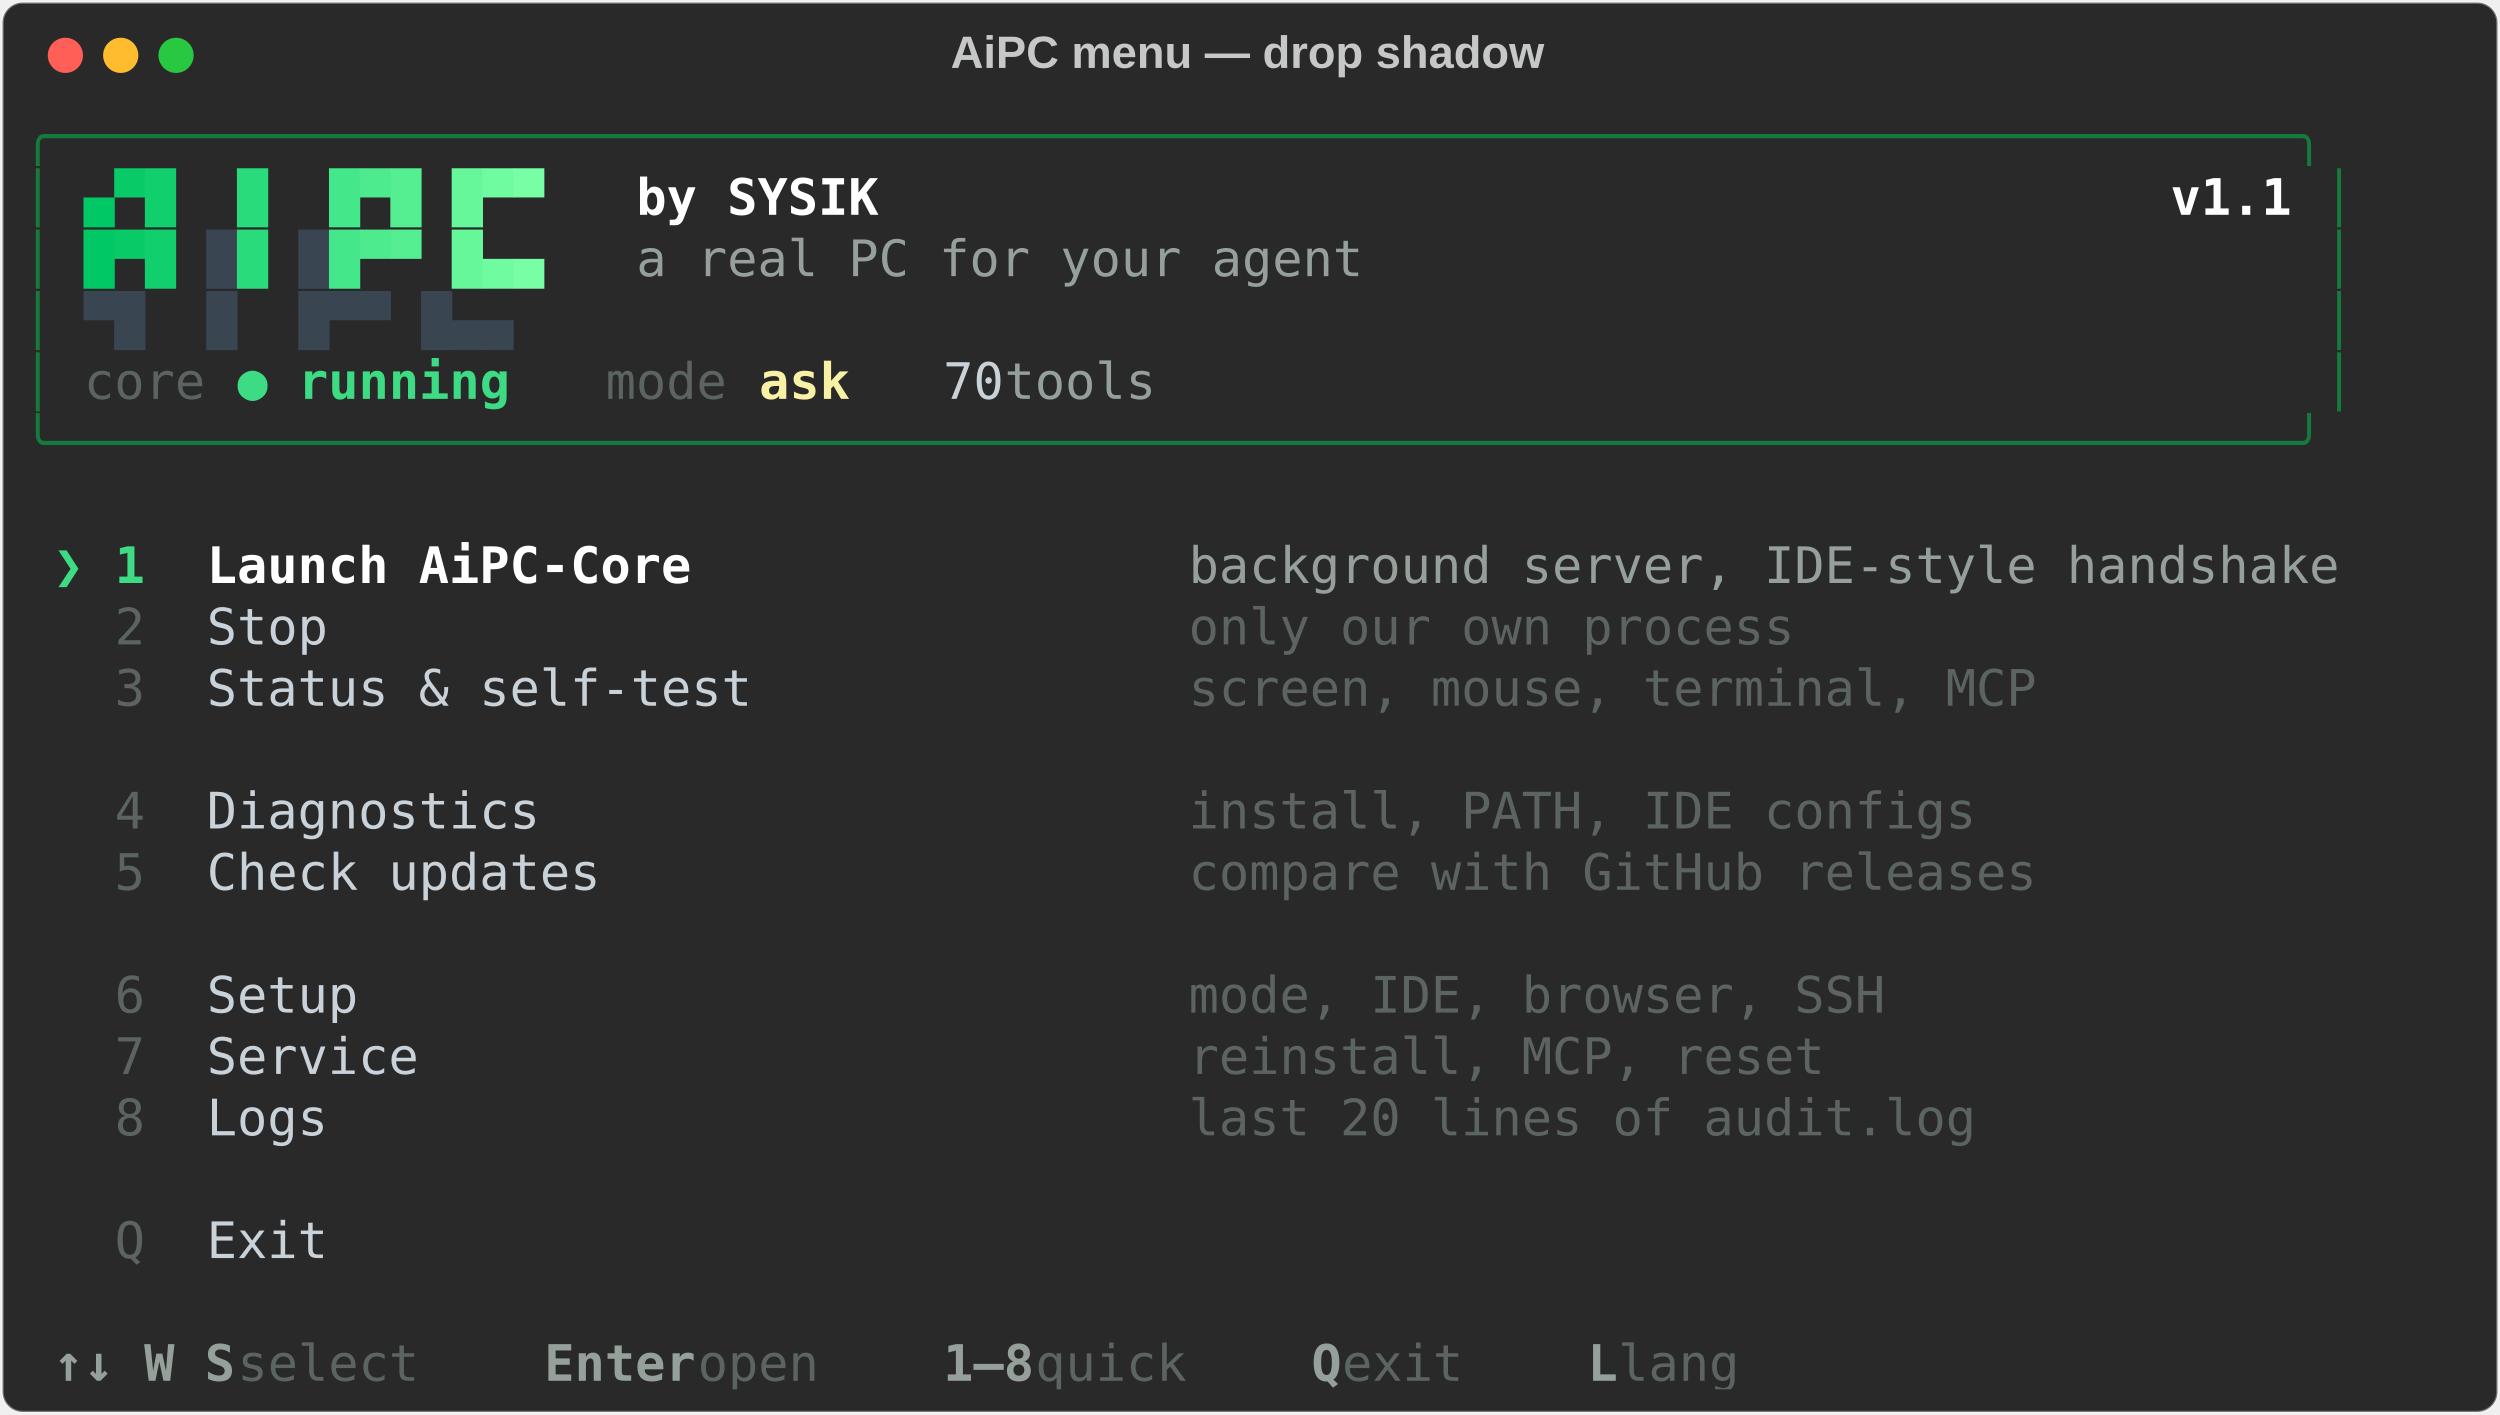
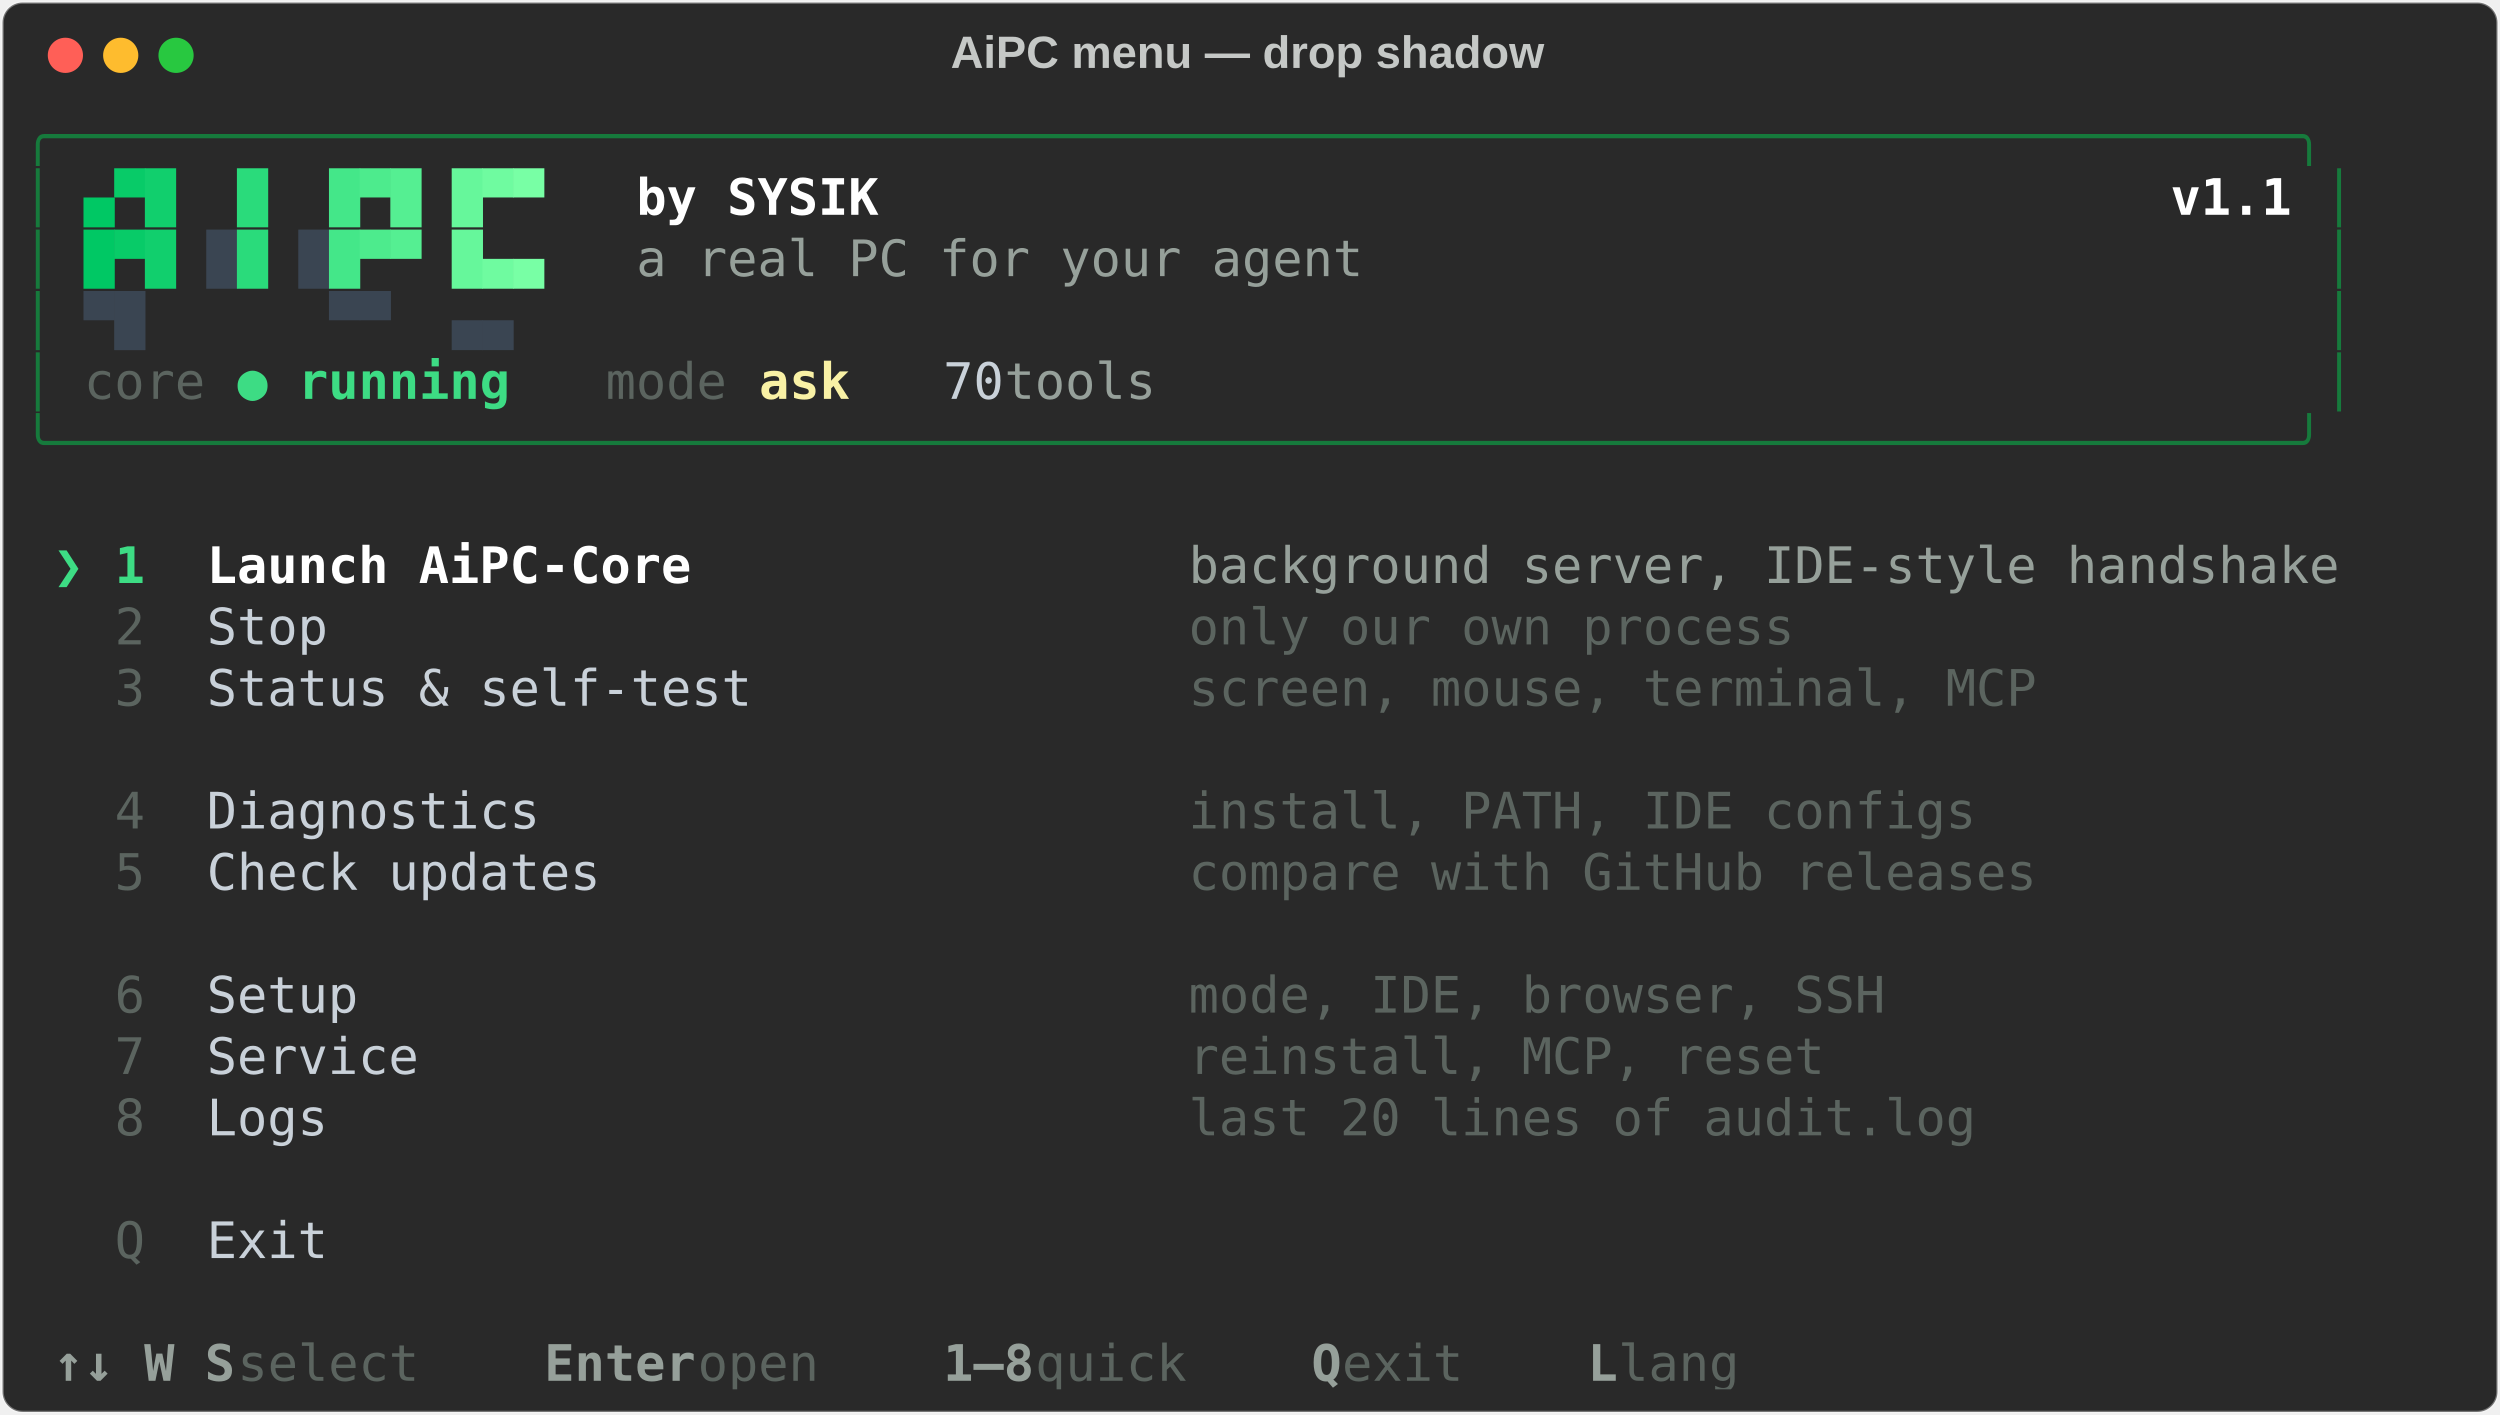
<svg xmlns="http://www.w3.org/2000/svg" class="rich-terminal" viewBox="0 0 994 562.4">
  <style>

    @font-face {
        font-family: "Fira Code";
        src: local("FiraCode-Regular"),
                url("https://cdnjs.cloudflare.com/ajax/libs/firacode/6.2.0/woff2/FiraCode-Regular.woff2") format("woff2"),
                url("https://cdnjs.cloudflare.com/ajax/libs/firacode/6.2.0/woff/FiraCode-Regular.woff") format("woff");
        font-style: normal;
        font-weight: 400;
    }
    @font-face {
        font-family: "Fira Code";
        src: local("FiraCode-Bold"),
                url("https://cdnjs.cloudflare.com/ajax/libs/firacode/6.2.0/woff2/FiraCode-Bold.woff2") format("woff2"),
                url("https://cdnjs.cloudflare.com/ajax/libs/firacode/6.2.0/woff/FiraCode-Bold.woff") format("woff");
        font-style: bold;
        font-weight: 700;
    }

-     .terminal-272428277-matrix {
+     .terminal-64124390-matrix {
        font-family: Fira Code, monospace;
        font-size: 20px;
        line-height: 24.4px;
        font-variant-east-asian: full-width;
    }

-     .terminal-272428277-title {
+     .terminal-64124390-title {
        font-size: 18px;
        font-weight: bold;
        font-family: arial;
    }

-     .terminal-272428277-r1 { fill: #167a3c }
- .terminal-272428277-r2 { fill: #c5c8c6 }
- .terminal-272428277-r3 { fill: #00c864;font-weight: bold }
- .terminal-272428277-r4 { fill: #08cb68;font-weight: bold }
- .terminal-272428277-r5 { fill: #11cf6d;font-weight: bold }
- .terminal-272428277-r6 { fill: #19d371;font-weight: bold }
- .terminal-272428277-r7 { fill: #22d776;font-weight: bold }
- .terminal-272428277-r8 { fill: #2adb7b;font-weight: bold }
- .terminal-272428277-r9 { fill: #33df7f;font-weight: bold }
- .terminal-272428277-r10 { fill: #3ce384;font-weight: bold }
- .terminal-272428277-r11 { fill: #44e789;font-weight: bold }
- .terminal-272428277-r12 { fill: #4deb8d;font-weight: bold }
- .terminal-272428277-r13 { fill: #55ef92;font-weight: bold }
- .terminal-272428277-r14 { fill: #5ef397;font-weight: bold }
- .terminal-272428277-r15 { fill: #66f79b;font-weight: bold }
- .terminal-272428277-r16 { fill: #6ffba0;font-weight: bold }
- .terminal-272428277-r17 { fill: #78ffa5;font-weight: bold }
- .terminal-272428277-r18 { fill: #ffffff;font-weight: bold }
- .terminal-272428277-r19 { fill: #3a4552 }
- .terminal-272428277-r20 { fill: #96a09a }
- .terminal-272428277-r21 { fill: #5b645f }
- .terminal-272428277-r22 { fill: #3ddc84;font-weight: bold }
- .terminal-272428277-r23 { fill: #f9f1a5;font-weight: bold }
- .terminal-272428277-r24 { fill: #c9d1d9 }
- .terminal-272428277-r25 { fill: #96a09a;font-weight: bold }
+     .terminal-64124390-r1 { fill: #167a3c }
+ .terminal-64124390-r2 { fill: #c5c8c6 }
+ .terminal-64124390-r3 { fill: #00c864;font-weight: bold }
+ .terminal-64124390-r4 { fill: #08cb68;font-weight: bold }
+ .terminal-64124390-r5 { fill: #11cf6d;font-weight: bold }
+ .terminal-64124390-r6 { fill: #19d371;font-weight: bold }
+ .terminal-64124390-r7 { fill: #22d776;font-weight: bold }
+ .terminal-64124390-r8 { fill: #2adb7b;font-weight: bold }
+ .terminal-64124390-r9 { fill: #33df7f;font-weight: bold }
+ .terminal-64124390-r10 { fill: #3ce384;font-weight: bold }
+ .terminal-64124390-r11 { fill: #44e789;font-weight: bold }
+ .terminal-64124390-r12 { fill: #4deb8d;font-weight: bold }
+ .terminal-64124390-r13 { fill: #55ef92;font-weight: bold }
+ .terminal-64124390-r14 { fill: #5ef397;font-weight: bold }
+ .terminal-64124390-r15 { fill: #66f79b;font-weight: bold }
+ .terminal-64124390-r16 { fill: #6ffba0;font-weight: bold }
+ .terminal-64124390-r17 { fill: #78ffa5;font-weight: bold }
+ .terminal-64124390-r18 { fill: #ffffff;font-weight: bold }
+ .terminal-64124390-r19 { fill: #3a4552 }
+ .terminal-64124390-r20 { fill: #96a09a }
+ .terminal-64124390-r21 { fill: #5b645f }
+ .terminal-64124390-r22 { fill: #3ddc84;font-weight: bold }
+ .terminal-64124390-r23 { fill: #f9f1a5;font-weight: bold }
+ .terminal-64124390-r24 { fill: #c9d1d9 }
+ .terminal-64124390-r25 { fill: #96a09a;font-weight: bold }
    </style>
  <defs>
-     <clipPath id="terminal-272428277-clip-terminal">
+     <clipPath id="terminal-64124390-clip-terminal">
      <rect x="0" y="0" width="975.0" height="511.4" />
    </clipPath>
-     <clipPath id="terminal-272428277-line-0">
+     <clipPath id="terminal-64124390-line-0">
      <rect x="0" y="1.5" width="976" height="24.65" />
    </clipPath>
-     <clipPath id="terminal-272428277-line-1">
+     <clipPath id="terminal-64124390-line-1">
      <rect x="0" y="25.9" width="976" height="24.65" />
    </clipPath>
-     <clipPath id="terminal-272428277-line-2">
+     <clipPath id="terminal-64124390-line-2">
      <rect x="0" y="50.3" width="976" height="24.65" />
    </clipPath>
-     <clipPath id="terminal-272428277-line-3">
+     <clipPath id="terminal-64124390-line-3">
      <rect x="0" y="74.7" width="976" height="24.65" />
    </clipPath>
-     <clipPath id="terminal-272428277-line-4">
+     <clipPath id="terminal-64124390-line-4">
      <rect x="0" y="99.1" width="976" height="24.65" />
    </clipPath>
-     <clipPath id="terminal-272428277-line-5">
+     <clipPath id="terminal-64124390-line-5">
      <rect x="0" y="123.5" width="976" height="24.65" />
    </clipPath>
-     <clipPath id="terminal-272428277-line-6">
+     <clipPath id="terminal-64124390-line-6">
      <rect x="0" y="147.9" width="976" height="24.65" />
    </clipPath>
-     <clipPath id="terminal-272428277-line-7">
+     <clipPath id="terminal-64124390-line-7">
      <rect x="0" y="172.3" width="976" height="24.65" />
    </clipPath>
-     <clipPath id="terminal-272428277-line-8">
+     <clipPath id="terminal-64124390-line-8">
      <rect x="0" y="196.7" width="976" height="24.65" />
    </clipPath>
-     <clipPath id="terminal-272428277-line-9">
+     <clipPath id="terminal-64124390-line-9">
      <rect x="0" y="221.1" width="976" height="24.65" />
    </clipPath>
-     <clipPath id="terminal-272428277-line-10">
+     <clipPath id="terminal-64124390-line-10">
      <rect x="0" y="245.5" width="976" height="24.65" />
    </clipPath>
-     <clipPath id="terminal-272428277-line-11">
+     <clipPath id="terminal-64124390-line-11">
      <rect x="0" y="269.9" width="976" height="24.65" />
    </clipPath>
-     <clipPath id="terminal-272428277-line-12">
+     <clipPath id="terminal-64124390-line-12">
      <rect x="0" y="294.3" width="976" height="24.65" />
    </clipPath>
-     <clipPath id="terminal-272428277-line-13">
+     <clipPath id="terminal-64124390-line-13">
      <rect x="0" y="318.7" width="976" height="24.65" />
    </clipPath>
-     <clipPath id="terminal-272428277-line-14">
+     <clipPath id="terminal-64124390-line-14">
      <rect x="0" y="343.1" width="976" height="24.65" />
    </clipPath>
-     <clipPath id="terminal-272428277-line-15">
+     <clipPath id="terminal-64124390-line-15">
      <rect x="0" y="367.5" width="976" height="24.65" />
    </clipPath>
-     <clipPath id="terminal-272428277-line-16">
+     <clipPath id="terminal-64124390-line-16">
      <rect x="0" y="391.9" width="976" height="24.65" />
    </clipPath>
-     <clipPath id="terminal-272428277-line-17">
+     <clipPath id="terminal-64124390-line-17">
      <rect x="0" y="416.3" width="976" height="24.65" />
    </clipPath>
-     <clipPath id="terminal-272428277-line-18">
+     <clipPath id="terminal-64124390-line-18">
      <rect x="0" y="440.7" width="976" height="24.65" />
    </clipPath>
-     <clipPath id="terminal-272428277-line-19">
+     <clipPath id="terminal-64124390-line-19">
      <rect x="0" y="465.1" width="976" height="24.65" />
    </clipPath>
  </defs>
  <rect fill="#292929" stroke="rgba(255,255,255,0.35)" stroke-width="1" x="1" y="1" width="992" height="560.4" rx="8" />
-   <text class="terminal-272428277-title" fill="#c5c8c6" text-anchor="middle" x="496" y="27">AiPC menu — drop shadow</text>
+   <text class="terminal-64124390-title" fill="#c5c8c6" text-anchor="middle" x="496" y="27">AiPC menu — drop shadow</text>
  <g transform="translate(26,22)">
    <circle cx="0" cy="0" r="7" fill="#ff5f57" />
    <circle cx="22" cy="0" r="7" fill="#febc2e" />
    <circle cx="44" cy="0" r="7" fill="#28c840" />
  </g>
-   <g transform="translate(9, 41)" clip-path="url(#terminal-272428277-clip-terminal)">
-     <g class="terminal-272428277-matrix">
-       <text class="terminal-272428277-r1" x="0" y="20" textLength="927.2" clip-path="url(#terminal-272428277-line-0)">╭──────────────────────────────────────────────────────────────────────────╮</text>
-       <text class="terminal-272428277-r2" x="976" y="20" textLength="12.2" clip-path="url(#terminal-272428277-line-0)">
- </text>
-       <text class="terminal-272428277-r1" x="0" y="44.4" textLength="12.2" clip-path="url(#terminal-272428277-line-1)">│</text>
-       <text class="terminal-272428277-r3" x="24.4" y="44.4" textLength="12.2" clip-path="url(#terminal-272428277-line-1)">▄</text>
-       <text class="terminal-272428277-r4" x="36.6" y="44.4" textLength="12.2" clip-path="url(#terminal-272428277-line-1)">▀</text>
-       <text class="terminal-272428277-r5" x="48.8" y="44.4" textLength="12.2" clip-path="url(#terminal-272428277-line-1)">█</text>
-       <text class="terminal-272428277-r8" x="85.4" y="44.4" textLength="12.2" clip-path="url(#terminal-272428277-line-1)">█</text>
-       <text class="terminal-272428277-r11" x="122" y="44.4" textLength="12.2" clip-path="url(#terminal-272428277-line-1)">█</text>
-       <text class="terminal-272428277-r12" x="134.2" y="44.4" textLength="12.2" clip-path="url(#terminal-272428277-line-1)">▀</text>
-       <text class="terminal-272428277-r13" x="146.4" y="44.4" textLength="12.2" clip-path="url(#terminal-272428277-line-1)">█</text>
-       <text class="terminal-272428277-r15" x="170.8" y="44.4" textLength="12.2" clip-path="url(#terminal-272428277-line-1)">█</text>
-       <text class="terminal-272428277-r16" x="183" y="44.4" textLength="12.2" clip-path="url(#terminal-272428277-line-1)">▀</text>
-       <text class="terminal-272428277-r17" x="195.2" y="44.4" textLength="12.2" clip-path="url(#terminal-272428277-line-1)">▀</text>
-       <text class="terminal-272428277-r18" x="244" y="44.4" textLength="97.6" clip-path="url(#terminal-272428277-line-1)">by SYSIK</text>
-       <text class="terminal-272428277-r18" x="854" y="44.4" textLength="48.8" clip-path="url(#terminal-272428277-line-1)">v1.1</text>
-       <text class="terminal-272428277-r1" x="915" y="44.4" textLength="12.2" clip-path="url(#terminal-272428277-line-1)">│</text>
-       <text class="terminal-272428277-r2" x="976" y="44.4" textLength="12.2" clip-path="url(#terminal-272428277-line-1)">
- </text>
-       <text class="terminal-272428277-r1" x="0" y="68.8" textLength="12.2" clip-path="url(#terminal-272428277-line-2)">│</text>
-       <text class="terminal-272428277-r3" x="24.4" y="68.8" textLength="12.2" clip-path="url(#terminal-272428277-line-2)">█</text>
-       <text class="terminal-272428277-r4" x="36.6" y="68.8" textLength="12.2" clip-path="url(#terminal-272428277-line-2)">▀</text>
-       <text class="terminal-272428277-r5" x="48.8" y="68.8" textLength="12.2" clip-path="url(#terminal-272428277-line-2)">█</text>
-       <text class="terminal-272428277-r19" x="73.2" y="68.8" textLength="12.2" clip-path="url(#terminal-272428277-line-2)">█</text>
-       <text class="terminal-272428277-r8" x="85.4" y="68.8" textLength="12.2" clip-path="url(#terminal-272428277-line-2)">█</text>
-       <text class="terminal-272428277-r19" x="109.8" y="68.8" textLength="12.2" clip-path="url(#terminal-272428277-line-2)">█</text>
-       <text class="terminal-272428277-r11" x="122" y="68.8" textLength="12.2" clip-path="url(#terminal-272428277-line-2)">█</text>
-       <text class="terminal-272428277-r12" x="134.2" y="68.8" textLength="12.2" clip-path="url(#terminal-272428277-line-2)">▀</text>
-       <text class="terminal-272428277-r13" x="146.4" y="68.8" textLength="12.2" clip-path="url(#terminal-272428277-line-2)">▀</text>
-       <text class="terminal-272428277-r15" x="170.8" y="68.8" textLength="12.2" clip-path="url(#terminal-272428277-line-2)">█</text>
-       <text class="terminal-272428277-r16" x="183" y="68.8" textLength="12.2" clip-path="url(#terminal-272428277-line-2)">▄</text>
-       <text class="terminal-272428277-r17" x="195.2" y="68.8" textLength="12.2" clip-path="url(#terminal-272428277-line-2)">▄</text>
-       <text class="terminal-272428277-r20" x="244" y="68.8" textLength="292.8" clip-path="url(#terminal-272428277-line-2)">a real PC for your agent</text>
-       <text class="terminal-272428277-r1" x="915" y="68.8" textLength="12.2" clip-path="url(#terminal-272428277-line-2)">│</text>
-       <text class="terminal-272428277-r2" x="976" y="68.8" textLength="12.2" clip-path="url(#terminal-272428277-line-2)">
- </text>
-       <text class="terminal-272428277-r1" x="0" y="93.2" textLength="12.2" clip-path="url(#terminal-272428277-line-3)">│</text>
-       <text class="terminal-272428277-r19" x="24.4" y="93.2" textLength="12.2" clip-path="url(#terminal-272428277-line-3)">▀</text>
-       <text class="terminal-272428277-r19" x="36.6" y="93.2" textLength="12.2" clip-path="url(#terminal-272428277-line-3)">█</text>
-       <text class="terminal-272428277-r19" x="73.2" y="93.2" textLength="12.2" clip-path="url(#terminal-272428277-line-3)">█</text>
-       <text class="terminal-272428277-r19" x="109.8" y="93.2" textLength="12.2" clip-path="url(#terminal-272428277-line-3)">█</text>
-       <text class="terminal-272428277-r19" x="122" y="93.2" textLength="12.2" clip-path="url(#terminal-272428277-line-3)">▀</text>
-       <text class="terminal-272428277-r19" x="134.2" y="93.2" textLength="12.2" clip-path="url(#terminal-272428277-line-3)">▀</text>
-       <text class="terminal-272428277-r19" x="158.6" y="93.2" textLength="12.2" clip-path="url(#terminal-272428277-line-3)">█</text>
-       <text class="terminal-272428277-r19" x="170.8" y="93.2" textLength="12.2" clip-path="url(#terminal-272428277-line-3)">▄</text>
-       <text class="terminal-272428277-r19" x="183" y="93.2" textLength="12.2" clip-path="url(#terminal-272428277-line-3)">▄</text>
-       <text class="terminal-272428277-r1" x="915" y="93.2" textLength="12.2" clip-path="url(#terminal-272428277-line-3)">│</text>
-       <text class="terminal-272428277-r2" x="976" y="93.2" textLength="12.2" clip-path="url(#terminal-272428277-line-3)">
- </text>
-       <text class="terminal-272428277-r1" x="0" y="117.6" textLength="12.2" clip-path="url(#terminal-272428277-line-4)">│</text>
-       <text class="terminal-272428277-r21" x="24.4" y="117.6" textLength="61" clip-path="url(#terminal-272428277-line-4)">core </text>
-       <text class="terminal-272428277-r22" x="85.4" y="117.6" textLength="109.8" clip-path="url(#terminal-272428277-line-4)">● running</text>
-       <text class="terminal-272428277-r21" x="231.8" y="117.6" textLength="48.8" clip-path="url(#terminal-272428277-line-4)">mode</text>
-       <text class="terminal-272428277-r23" x="292.8" y="117.6" textLength="36.6" clip-path="url(#terminal-272428277-line-4)">ask</text>
-       <text class="terminal-272428277-r24" x="366" y="117.6" textLength="24.4" clip-path="url(#terminal-272428277-line-4)">70</text>
-       <text class="terminal-272428277-r20" x="390.4" y="117.6" textLength="73.2" clip-path="url(#terminal-272428277-line-4)"> tools</text>
-       <text class="terminal-272428277-r1" x="915" y="117.6" textLength="12.2" clip-path="url(#terminal-272428277-line-4)">│</text>
-       <text class="terminal-272428277-r2" x="976" y="117.6" textLength="12.2" clip-path="url(#terminal-272428277-line-4)">
- </text>
-       <text class="terminal-272428277-r1" x="0" y="142" textLength="927.2" clip-path="url(#terminal-272428277-line-5)">╰──────────────────────────────────────────────────────────────────────────╯</text>
-       <text class="terminal-272428277-r2" x="976" y="142" textLength="12.2" clip-path="url(#terminal-272428277-line-5)">
- </text>
-       <text class="terminal-272428277-r2" x="976" y="166.4" textLength="12.2" clip-path="url(#terminal-272428277-line-6)">
- </text>
-       <text class="terminal-272428277-r22" x="12.2" y="190.8" textLength="12.2" clip-path="url(#terminal-272428277-line-7)">❯</text>
-       <text class="terminal-272428277-r22" x="36.6" y="190.8" textLength="12.2" clip-path="url(#terminal-272428277-line-7)">1</text>
-       <text class="terminal-272428277-r18" x="73.2" y="190.8" textLength="390.4" clip-path="url(#terminal-272428277-line-7)">Launch AiPC-Core                </text>
-       <text class="terminal-272428277-r20" x="463.6" y="190.8" textLength="463.6" clip-path="url(#terminal-272428277-line-7)">background server, IDE-style handshake</text>
-       <text class="terminal-272428277-r2" x="976" y="190.8" textLength="12.2" clip-path="url(#terminal-272428277-line-7)">
- </text>
-       <text class="terminal-272428277-r21" x="36.6" y="215.2" textLength="12.2" clip-path="url(#terminal-272428277-line-8)">2</text>
-       <text class="terminal-272428277-r24" x="73.2" y="215.2" textLength="390.4" clip-path="url(#terminal-272428277-line-8)">Stop                            </text>
-       <text class="terminal-272428277-r21" x="463.6" y="215.2" textLength="244" clip-path="url(#terminal-272428277-line-8)">only our own process</text>
-       <text class="terminal-272428277-r2" x="976" y="215.2" textLength="12.2" clip-path="url(#terminal-272428277-line-8)">
- </text>
-       <text class="terminal-272428277-r21" x="36.6" y="239.6" textLength="12.2" clip-path="url(#terminal-272428277-line-9)">3</text>
-       <text class="terminal-272428277-r24" x="73.2" y="239.6" textLength="390.4" clip-path="url(#terminal-272428277-line-9)">Status &amp; self-test              </text>
-       <text class="terminal-272428277-r21" x="463.6" y="239.6" textLength="341.6" clip-path="url(#terminal-272428277-line-9)">screen, mouse, terminal, MCP</text>
-       <text class="terminal-272428277-r2" x="976" y="239.6" textLength="12.2" clip-path="url(#terminal-272428277-line-9)">
- </text>
-       <text class="terminal-272428277-r2" x="976" y="264" textLength="12.2" clip-path="url(#terminal-272428277-line-10)">
- </text>
-       <text class="terminal-272428277-r21" x="36.6" y="288.4" textLength="12.2" clip-path="url(#terminal-272428277-line-11)">4</text>
-       <text class="terminal-272428277-r24" x="73.2" y="288.4" textLength="390.4" clip-path="url(#terminal-272428277-line-11)">Diagnostics                     </text>
-       <text class="terminal-272428277-r21" x="463.6" y="288.4" textLength="317.2" clip-path="url(#terminal-272428277-line-11)">install, PATH, IDE configs</text>
-       <text class="terminal-272428277-r2" x="976" y="288.4" textLength="12.2" clip-path="url(#terminal-272428277-line-11)">
- </text>
-       <text class="terminal-272428277-r21" x="36.6" y="312.8" textLength="12.2" clip-path="url(#terminal-272428277-line-12)">5</text>
-       <text class="terminal-272428277-r24" x="73.2" y="312.8" textLength="390.4" clip-path="url(#terminal-272428277-line-12)">Check updates                   </text>
-       <text class="terminal-272428277-r21" x="463.6" y="312.8" textLength="341.6" clip-path="url(#terminal-272428277-line-12)">compare with GitHub releases</text>
-       <text class="terminal-272428277-r2" x="976" y="312.8" textLength="12.2" clip-path="url(#terminal-272428277-line-12)">
- </text>
-       <text class="terminal-272428277-r2" x="976" y="337.2" textLength="12.2" clip-path="url(#terminal-272428277-line-13)">
- </text>
-       <text class="terminal-272428277-r21" x="36.6" y="361.6" textLength="12.2" clip-path="url(#terminal-272428277-line-14)">6</text>
-       <text class="terminal-272428277-r24" x="73.2" y="361.6" textLength="390.4" clip-path="url(#terminal-272428277-line-14)">Setup                           </text>
-       <text class="terminal-272428277-r21" x="463.6" y="361.6" textLength="280.6" clip-path="url(#terminal-272428277-line-14)">mode, IDE, browser, SSH</text>
-       <text class="terminal-272428277-r2" x="976" y="361.6" textLength="12.2" clip-path="url(#terminal-272428277-line-14)">
- </text>
-       <text class="terminal-272428277-r21" x="36.6" y="386" textLength="12.2" clip-path="url(#terminal-272428277-line-15)">7</text>
-       <text class="terminal-272428277-r24" x="73.2" y="386" textLength="390.4" clip-path="url(#terminal-272428277-line-15)">Service                         </text>
-       <text class="terminal-272428277-r21" x="463.6" y="386" textLength="256.2" clip-path="url(#terminal-272428277-line-15)">reinstall, MCP, reset</text>
-       <text class="terminal-272428277-r2" x="976" y="386" textLength="12.2" clip-path="url(#terminal-272428277-line-15)">
- </text>
-       <text class="terminal-272428277-r21" x="36.6" y="410.4" textLength="12.2" clip-path="url(#terminal-272428277-line-16)">8</text>
-       <text class="terminal-272428277-r24" x="73.2" y="410.4" textLength="390.4" clip-path="url(#terminal-272428277-line-16)">Logs                            </text>
-       <text class="terminal-272428277-r21" x="463.6" y="410.4" textLength="317.2" clip-path="url(#terminal-272428277-line-16)">last 20 lines of audit.log</text>
-       <text class="terminal-272428277-r2" x="976" y="410.4" textLength="12.2" clip-path="url(#terminal-272428277-line-16)">
- </text>
-       <text class="terminal-272428277-r2" x="976" y="434.8" textLength="12.2" clip-path="url(#terminal-272428277-line-17)">
- </text>
-       <text class="terminal-272428277-r21" x="36.6" y="459.2" textLength="12.2" clip-path="url(#terminal-272428277-line-18)">Q</text>
-       <text class="terminal-272428277-r24" x="73.2" y="459.2" textLength="48.8" clip-path="url(#terminal-272428277-line-18)">Exit</text>
-       <text class="terminal-272428277-r2" x="976" y="459.2" textLength="12.2" clip-path="url(#terminal-272428277-line-18)">
- </text>
-       <text class="terminal-272428277-r2" x="976" y="483.6" textLength="12.2" clip-path="url(#terminal-272428277-line-19)">
- </text>
-       <text class="terminal-272428277-r25" x="12.2" y="508" textLength="73.2" clip-path="url(#terminal-272428277-line-20)">↑↓ W S</text>
-       <text class="terminal-272428277-r21" x="85.4" y="508" textLength="85.4" clip-path="url(#terminal-272428277-line-20)"> select</text>
-       <text class="terminal-272428277-r25" x="207.4" y="508" textLength="61" clip-path="url(#terminal-272428277-line-20)">Enter</text>
-       <text class="terminal-272428277-r21" x="268.4" y="508" textLength="61" clip-path="url(#terminal-272428277-line-20)"> open</text>
-       <text class="terminal-272428277-r25" x="366" y="508" textLength="36.6" clip-path="url(#terminal-272428277-line-20)">1–8</text>
-       <text class="terminal-272428277-r21" x="402.6" y="508" textLength="73.2" clip-path="url(#terminal-272428277-line-20)"> quick</text>
-       <text class="terminal-272428277-r25" x="512.4" y="508" textLength="12.2" clip-path="url(#terminal-272428277-line-20)">Q</text>
-       <text class="terminal-272428277-r21" x="524.6" y="508" textLength="61" clip-path="url(#terminal-272428277-line-20)"> exit</text>
-       <text class="terminal-272428277-r25" x="622.2" y="508" textLength="12.2" clip-path="url(#terminal-272428277-line-20)">L</text>
-       <text class="terminal-272428277-r21" x="634.4" y="508" textLength="61" clip-path="url(#terminal-272428277-line-20)"> lang</text>
-       <text class="terminal-272428277-r2" x="976" y="508" textLength="12.2" clip-path="url(#terminal-272428277-line-20)">
+   <g transform="translate(9, 41)" clip-path="url(#terminal-64124390-clip-terminal)">
+     <g class="terminal-64124390-matrix">
+       <text class="terminal-64124390-r1" x="0" y="20" textLength="927.2" clip-path="url(#terminal-64124390-line-0)">╭──────────────────────────────────────────────────────────────────────────╮</text>
+       <text class="terminal-64124390-r2" x="976" y="20" textLength="12.2" clip-path="url(#terminal-64124390-line-0)">
+ </text>
+       <text class="terminal-64124390-r1" x="0" y="44.4" textLength="12.2" clip-path="url(#terminal-64124390-line-1)">│</text>
+       <text class="terminal-64124390-r3" x="24.4" y="44.4" textLength="12.2" clip-path="url(#terminal-64124390-line-1)">▄</text>
+       <text class="terminal-64124390-r4" x="36.6" y="44.4" textLength="12.2" clip-path="url(#terminal-64124390-line-1)">▀</text>
+       <text class="terminal-64124390-r5" x="48.8" y="44.4" textLength="12.2" clip-path="url(#terminal-64124390-line-1)">█</text>
+       <text class="terminal-64124390-r8" x="85.4" y="44.4" textLength="12.2" clip-path="url(#terminal-64124390-line-1)">█</text>
+       <text class="terminal-64124390-r11" x="122" y="44.4" textLength="12.2" clip-path="url(#terminal-64124390-line-1)">█</text>
+       <text class="terminal-64124390-r12" x="134.2" y="44.4" textLength="12.2" clip-path="url(#terminal-64124390-line-1)">▀</text>
+       <text class="terminal-64124390-r13" x="146.4" y="44.4" textLength="12.2" clip-path="url(#terminal-64124390-line-1)">█</text>
+       <text class="terminal-64124390-r15" x="170.8" y="44.4" textLength="12.2" clip-path="url(#terminal-64124390-line-1)">█</text>
+       <text class="terminal-64124390-r16" x="183" y="44.4" textLength="12.2" clip-path="url(#terminal-64124390-line-1)">▀</text>
+       <text class="terminal-64124390-r17" x="195.2" y="44.4" textLength="12.2" clip-path="url(#terminal-64124390-line-1)">▀</text>
+       <text class="terminal-64124390-r18" x="244" y="44.4" textLength="97.6" clip-path="url(#terminal-64124390-line-1)">by SYSIK</text>
+       <text class="terminal-64124390-r18" x="854" y="44.4" textLength="48.8" clip-path="url(#terminal-64124390-line-1)">v1.1</text>
+       <text class="terminal-64124390-r1" x="915" y="44.4" textLength="12.2" clip-path="url(#terminal-64124390-line-1)">│</text>
+       <text class="terminal-64124390-r2" x="976" y="44.4" textLength="12.2" clip-path="url(#terminal-64124390-line-1)">
+ </text>
+       <text class="terminal-64124390-r1" x="0" y="68.8" textLength="12.2" clip-path="url(#terminal-64124390-line-2)">│</text>
+       <text class="terminal-64124390-r3" x="24.4" y="68.8" textLength="12.2" clip-path="url(#terminal-64124390-line-2)">█</text>
+       <text class="terminal-64124390-r4" x="36.6" y="68.8" textLength="12.2" clip-path="url(#terminal-64124390-line-2)">▀</text>
+       <text class="terminal-64124390-r5" x="48.8" y="68.8" textLength="12.2" clip-path="url(#terminal-64124390-line-2)">█</text>
+       <text class="terminal-64124390-r19" x="73.2" y="68.8" textLength="12.2" clip-path="url(#terminal-64124390-line-2)">█</text>
+       <text class="terminal-64124390-r8" x="85.4" y="68.8" textLength="12.2" clip-path="url(#terminal-64124390-line-2)">█</text>
+       <text class="terminal-64124390-r19" x="109.8" y="68.8" textLength="12.2" clip-path="url(#terminal-64124390-line-2)">█</text>
+       <text class="terminal-64124390-r11" x="122" y="68.8" textLength="12.2" clip-path="url(#terminal-64124390-line-2)">█</text>
+       <text class="terminal-64124390-r12" x="134.2" y="68.8" textLength="12.2" clip-path="url(#terminal-64124390-line-2)">▀</text>
+       <text class="terminal-64124390-r13" x="146.4" y="68.8" textLength="12.2" clip-path="url(#terminal-64124390-line-2)">▀</text>
+       <text class="terminal-64124390-r15" x="170.8" y="68.8" textLength="12.2" clip-path="url(#terminal-64124390-line-2)">█</text>
+       <text class="terminal-64124390-r16" x="183" y="68.8" textLength="12.2" clip-path="url(#terminal-64124390-line-2)">▄</text>
+       <text class="terminal-64124390-r17" x="195.2" y="68.8" textLength="12.2" clip-path="url(#terminal-64124390-line-2)">▄</text>
+       <text class="terminal-64124390-r20" x="244" y="68.8" textLength="292.8" clip-path="url(#terminal-64124390-line-2)">a real PC for your agent</text>
+       <text class="terminal-64124390-r1" x="915" y="68.8" textLength="12.2" clip-path="url(#terminal-64124390-line-2)">│</text>
+       <text class="terminal-64124390-r2" x="976" y="68.8" textLength="12.2" clip-path="url(#terminal-64124390-line-2)">
+ </text>
+       <text class="terminal-64124390-r1" x="0" y="93.2" textLength="12.2" clip-path="url(#terminal-64124390-line-3)">│</text>
+       <text class="terminal-64124390-r19" x="24.4" y="93.2" textLength="12.2" clip-path="url(#terminal-64124390-line-3)">▀</text>
+       <text class="terminal-64124390-r19" x="36.6" y="93.2" textLength="12.2" clip-path="url(#terminal-64124390-line-3)">█</text>
+       <text class="terminal-64124390-r19" x="122" y="93.2" textLength="12.2" clip-path="url(#terminal-64124390-line-3)">▀</text>
+       <text class="terminal-64124390-r19" x="134.2" y="93.2" textLength="12.2" clip-path="url(#terminal-64124390-line-3)">▀</text>
+       <text class="terminal-64124390-r19" x="170.8" y="93.2" textLength="12.2" clip-path="url(#terminal-64124390-line-3)">▄</text>
+       <text class="terminal-64124390-r19" x="183" y="93.2" textLength="12.2" clip-path="url(#terminal-64124390-line-3)">▄</text>
+       <text class="terminal-64124390-r1" x="915" y="93.2" textLength="12.2" clip-path="url(#terminal-64124390-line-3)">│</text>
+       <text class="terminal-64124390-r2" x="976" y="93.2" textLength="12.2" clip-path="url(#terminal-64124390-line-3)">
+ </text>
+       <text class="terminal-64124390-r1" x="0" y="117.6" textLength="12.2" clip-path="url(#terminal-64124390-line-4)">│</text>
+       <text class="terminal-64124390-r21" x="24.4" y="117.6" textLength="61" clip-path="url(#terminal-64124390-line-4)">core </text>
+       <text class="terminal-64124390-r22" x="85.4" y="117.6" textLength="109.8" clip-path="url(#terminal-64124390-line-4)">● running</text>
+       <text class="terminal-64124390-r21" x="231.8" y="117.6" textLength="48.8" clip-path="url(#terminal-64124390-line-4)">mode</text>
+       <text class="terminal-64124390-r23" x="292.8" y="117.6" textLength="36.6" clip-path="url(#terminal-64124390-line-4)">ask</text>
+       <text class="terminal-64124390-r24" x="366" y="117.6" textLength="24.4" clip-path="url(#terminal-64124390-line-4)">70</text>
+       <text class="terminal-64124390-r20" x="390.4" y="117.6" textLength="73.2" clip-path="url(#terminal-64124390-line-4)"> tools</text>
+       <text class="terminal-64124390-r1" x="915" y="117.6" textLength="12.2" clip-path="url(#terminal-64124390-line-4)">│</text>
+       <text class="terminal-64124390-r2" x="976" y="117.6" textLength="12.2" clip-path="url(#terminal-64124390-line-4)">
+ </text>
+       <text class="terminal-64124390-r1" x="0" y="142" textLength="927.2" clip-path="url(#terminal-64124390-line-5)">╰──────────────────────────────────────────────────────────────────────────╯</text>
+       <text class="terminal-64124390-r2" x="976" y="142" textLength="12.2" clip-path="url(#terminal-64124390-line-5)">
+ </text>
+       <text class="terminal-64124390-r2" x="976" y="166.4" textLength="12.2" clip-path="url(#terminal-64124390-line-6)">
+ </text>
+       <text class="terminal-64124390-r22" x="12.2" y="190.8" textLength="12.2" clip-path="url(#terminal-64124390-line-7)">❯</text>
+       <text class="terminal-64124390-r22" x="36.6" y="190.8" textLength="12.2" clip-path="url(#terminal-64124390-line-7)">1</text>
+       <text class="terminal-64124390-r18" x="73.2" y="190.8" textLength="390.4" clip-path="url(#terminal-64124390-line-7)">Launch AiPC-Core                </text>
+       <text class="terminal-64124390-r20" x="463.6" y="190.8" textLength="463.6" clip-path="url(#terminal-64124390-line-7)">background server, IDE-style handshake</text>
+       <text class="terminal-64124390-r2" x="976" y="190.8" textLength="12.2" clip-path="url(#terminal-64124390-line-7)">
+ </text>
+       <text class="terminal-64124390-r21" x="36.6" y="215.2" textLength="12.2" clip-path="url(#terminal-64124390-line-8)">2</text>
+       <text class="terminal-64124390-r24" x="73.2" y="215.2" textLength="390.4" clip-path="url(#terminal-64124390-line-8)">Stop                            </text>
+       <text class="terminal-64124390-r21" x="463.6" y="215.2" textLength="244" clip-path="url(#terminal-64124390-line-8)">only our own process</text>
+       <text class="terminal-64124390-r2" x="976" y="215.2" textLength="12.2" clip-path="url(#terminal-64124390-line-8)">
+ </text>
+       <text class="terminal-64124390-r21" x="36.6" y="239.6" textLength="12.2" clip-path="url(#terminal-64124390-line-9)">3</text>
+       <text class="terminal-64124390-r24" x="73.2" y="239.6" textLength="390.4" clip-path="url(#terminal-64124390-line-9)">Status &amp; self-test              </text>
+       <text class="terminal-64124390-r21" x="463.6" y="239.6" textLength="341.6" clip-path="url(#terminal-64124390-line-9)">screen, mouse, terminal, MCP</text>
+       <text class="terminal-64124390-r2" x="976" y="239.6" textLength="12.2" clip-path="url(#terminal-64124390-line-9)">
+ </text>
+       <text class="terminal-64124390-r2" x="976" y="264" textLength="12.2" clip-path="url(#terminal-64124390-line-10)">
+ </text>
+       <text class="terminal-64124390-r21" x="36.6" y="288.4" textLength="12.2" clip-path="url(#terminal-64124390-line-11)">4</text>
+       <text class="terminal-64124390-r24" x="73.2" y="288.4" textLength="390.4" clip-path="url(#terminal-64124390-line-11)">Diagnostics                     </text>
+       <text class="terminal-64124390-r21" x="463.6" y="288.4" textLength="317.2" clip-path="url(#terminal-64124390-line-11)">install, PATH, IDE configs</text>
+       <text class="terminal-64124390-r2" x="976" y="288.4" textLength="12.2" clip-path="url(#terminal-64124390-line-11)">
+ </text>
+       <text class="terminal-64124390-r21" x="36.6" y="312.8" textLength="12.2" clip-path="url(#terminal-64124390-line-12)">5</text>
+       <text class="terminal-64124390-r24" x="73.2" y="312.8" textLength="390.4" clip-path="url(#terminal-64124390-line-12)">Check updates                   </text>
+       <text class="terminal-64124390-r21" x="463.6" y="312.8" textLength="341.6" clip-path="url(#terminal-64124390-line-12)">compare with GitHub releases</text>
+       <text class="terminal-64124390-r2" x="976" y="312.8" textLength="12.2" clip-path="url(#terminal-64124390-line-12)">
+ </text>
+       <text class="terminal-64124390-r2" x="976" y="337.2" textLength="12.2" clip-path="url(#terminal-64124390-line-13)">
+ </text>
+       <text class="terminal-64124390-r21" x="36.6" y="361.6" textLength="12.2" clip-path="url(#terminal-64124390-line-14)">6</text>
+       <text class="terminal-64124390-r24" x="73.2" y="361.6" textLength="390.4" clip-path="url(#terminal-64124390-line-14)">Setup                           </text>
+       <text class="terminal-64124390-r21" x="463.6" y="361.6" textLength="280.6" clip-path="url(#terminal-64124390-line-14)">mode, IDE, browser, SSH</text>
+       <text class="terminal-64124390-r2" x="976" y="361.6" textLength="12.2" clip-path="url(#terminal-64124390-line-14)">
+ </text>
+       <text class="terminal-64124390-r21" x="36.6" y="386" textLength="12.2" clip-path="url(#terminal-64124390-line-15)">7</text>
+       <text class="terminal-64124390-r24" x="73.2" y="386" textLength="390.4" clip-path="url(#terminal-64124390-line-15)">Service                         </text>
+       <text class="terminal-64124390-r21" x="463.6" y="386" textLength="256.2" clip-path="url(#terminal-64124390-line-15)">reinstall, MCP, reset</text>
+       <text class="terminal-64124390-r2" x="976" y="386" textLength="12.2" clip-path="url(#terminal-64124390-line-15)">
+ </text>
+       <text class="terminal-64124390-r21" x="36.6" y="410.4" textLength="12.2" clip-path="url(#terminal-64124390-line-16)">8</text>
+       <text class="terminal-64124390-r24" x="73.2" y="410.4" textLength="390.4" clip-path="url(#terminal-64124390-line-16)">Logs                            </text>
+       <text class="terminal-64124390-r21" x="463.6" y="410.4" textLength="317.2" clip-path="url(#terminal-64124390-line-16)">last 20 lines of audit.log</text>
+       <text class="terminal-64124390-r2" x="976" y="410.4" textLength="12.2" clip-path="url(#terminal-64124390-line-16)">
+ </text>
+       <text class="terminal-64124390-r2" x="976" y="434.8" textLength="12.2" clip-path="url(#terminal-64124390-line-17)">
+ </text>
+       <text class="terminal-64124390-r21" x="36.6" y="459.2" textLength="12.2" clip-path="url(#terminal-64124390-line-18)">Q</text>
+       <text class="terminal-64124390-r24" x="73.2" y="459.2" textLength="48.8" clip-path="url(#terminal-64124390-line-18)">Exit</text>
+       <text class="terminal-64124390-r2" x="976" y="459.2" textLength="12.2" clip-path="url(#terminal-64124390-line-18)">
+ </text>
+       <text class="terminal-64124390-r2" x="976" y="483.6" textLength="12.2" clip-path="url(#terminal-64124390-line-19)">
+ </text>
+       <text class="terminal-64124390-r25" x="12.2" y="508" textLength="73.2" clip-path="url(#terminal-64124390-line-20)">↑↓ W S</text>
+       <text class="terminal-64124390-r21" x="85.4" y="508" textLength="85.4" clip-path="url(#terminal-64124390-line-20)"> select</text>
+       <text class="terminal-64124390-r25" x="207.4" y="508" textLength="61" clip-path="url(#terminal-64124390-line-20)">Enter</text>
+       <text class="terminal-64124390-r21" x="268.4" y="508" textLength="61" clip-path="url(#terminal-64124390-line-20)"> open</text>
+       <text class="terminal-64124390-r25" x="366" y="508" textLength="36.6" clip-path="url(#terminal-64124390-line-20)">1–8</text>
+       <text class="terminal-64124390-r21" x="402.6" y="508" textLength="73.2" clip-path="url(#terminal-64124390-line-20)"> quick</text>
+       <text class="terminal-64124390-r25" x="512.4" y="508" textLength="12.2" clip-path="url(#terminal-64124390-line-20)">Q</text>
+       <text class="terminal-64124390-r21" x="524.6" y="508" textLength="61" clip-path="url(#terminal-64124390-line-20)"> exit</text>
+       <text class="terminal-64124390-r25" x="622.2" y="508" textLength="12.2" clip-path="url(#terminal-64124390-line-20)">L</text>
+       <text class="terminal-64124390-r21" x="634.4" y="508" textLength="61" clip-path="url(#terminal-64124390-line-20)"> lang</text>
+       <text class="terminal-64124390-r2" x="976" y="508" textLength="12.2" clip-path="url(#terminal-64124390-line-20)">
</text>
    </g>
  </g>
</svg>
